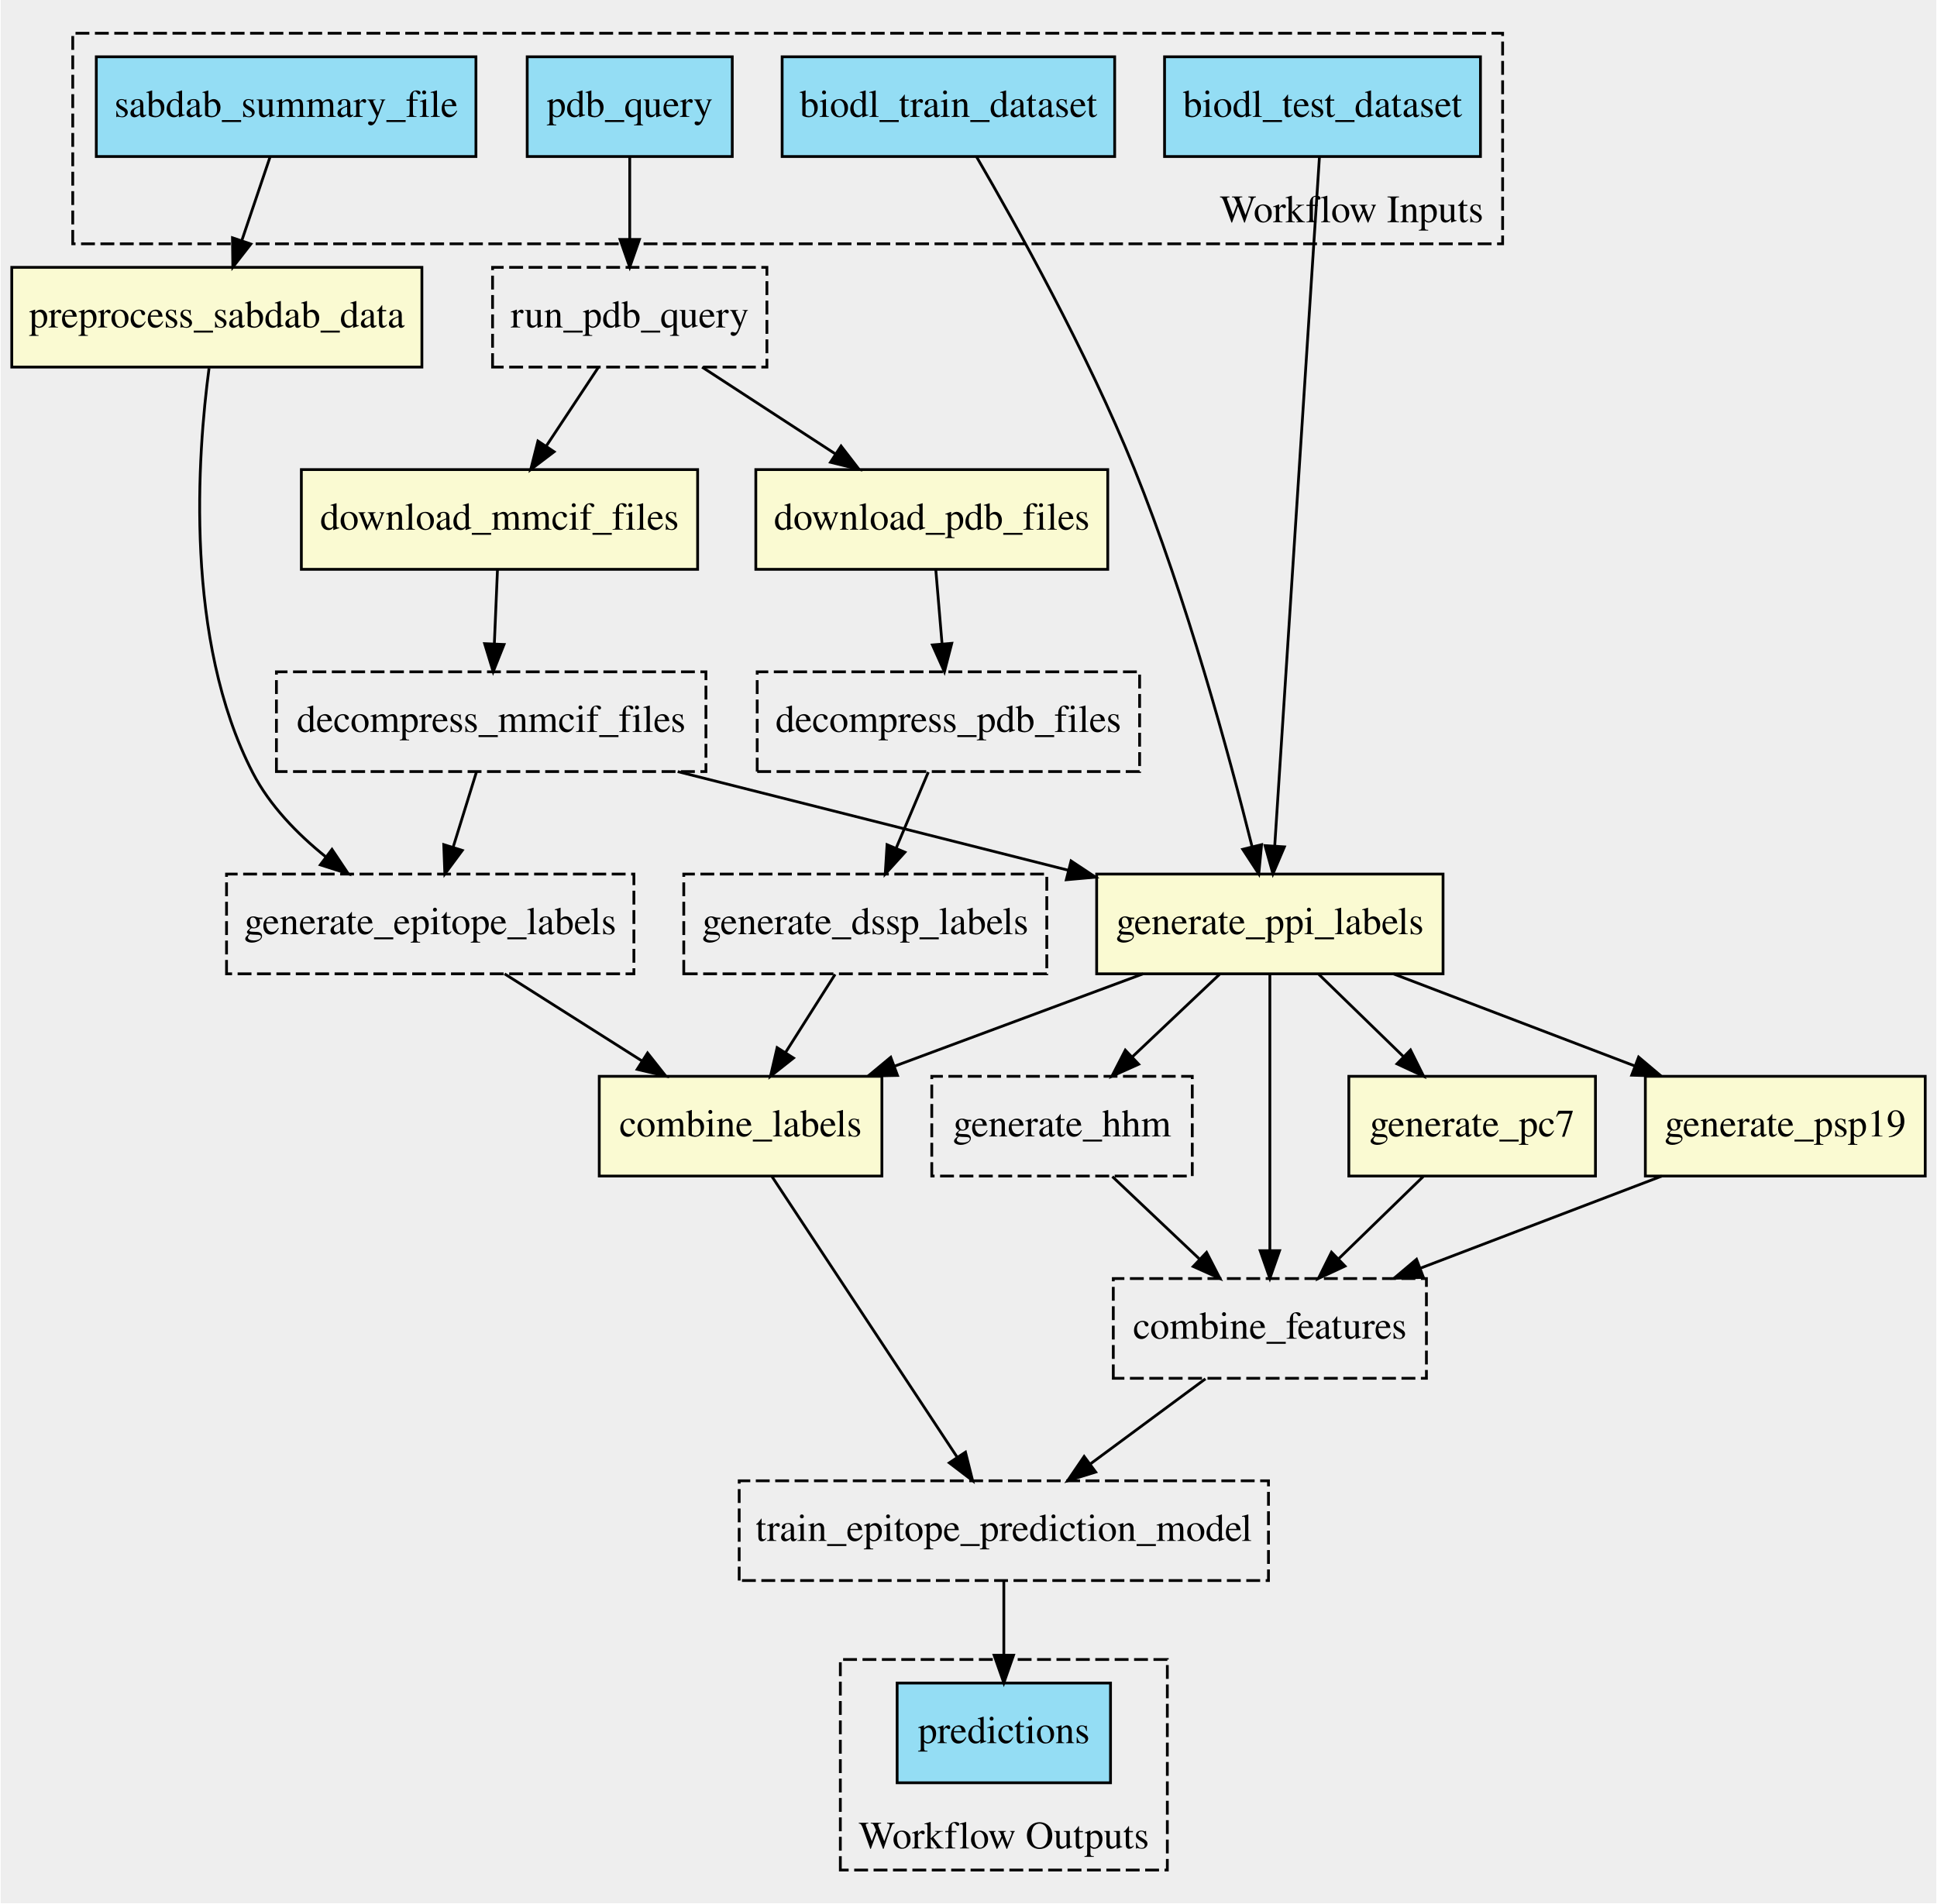
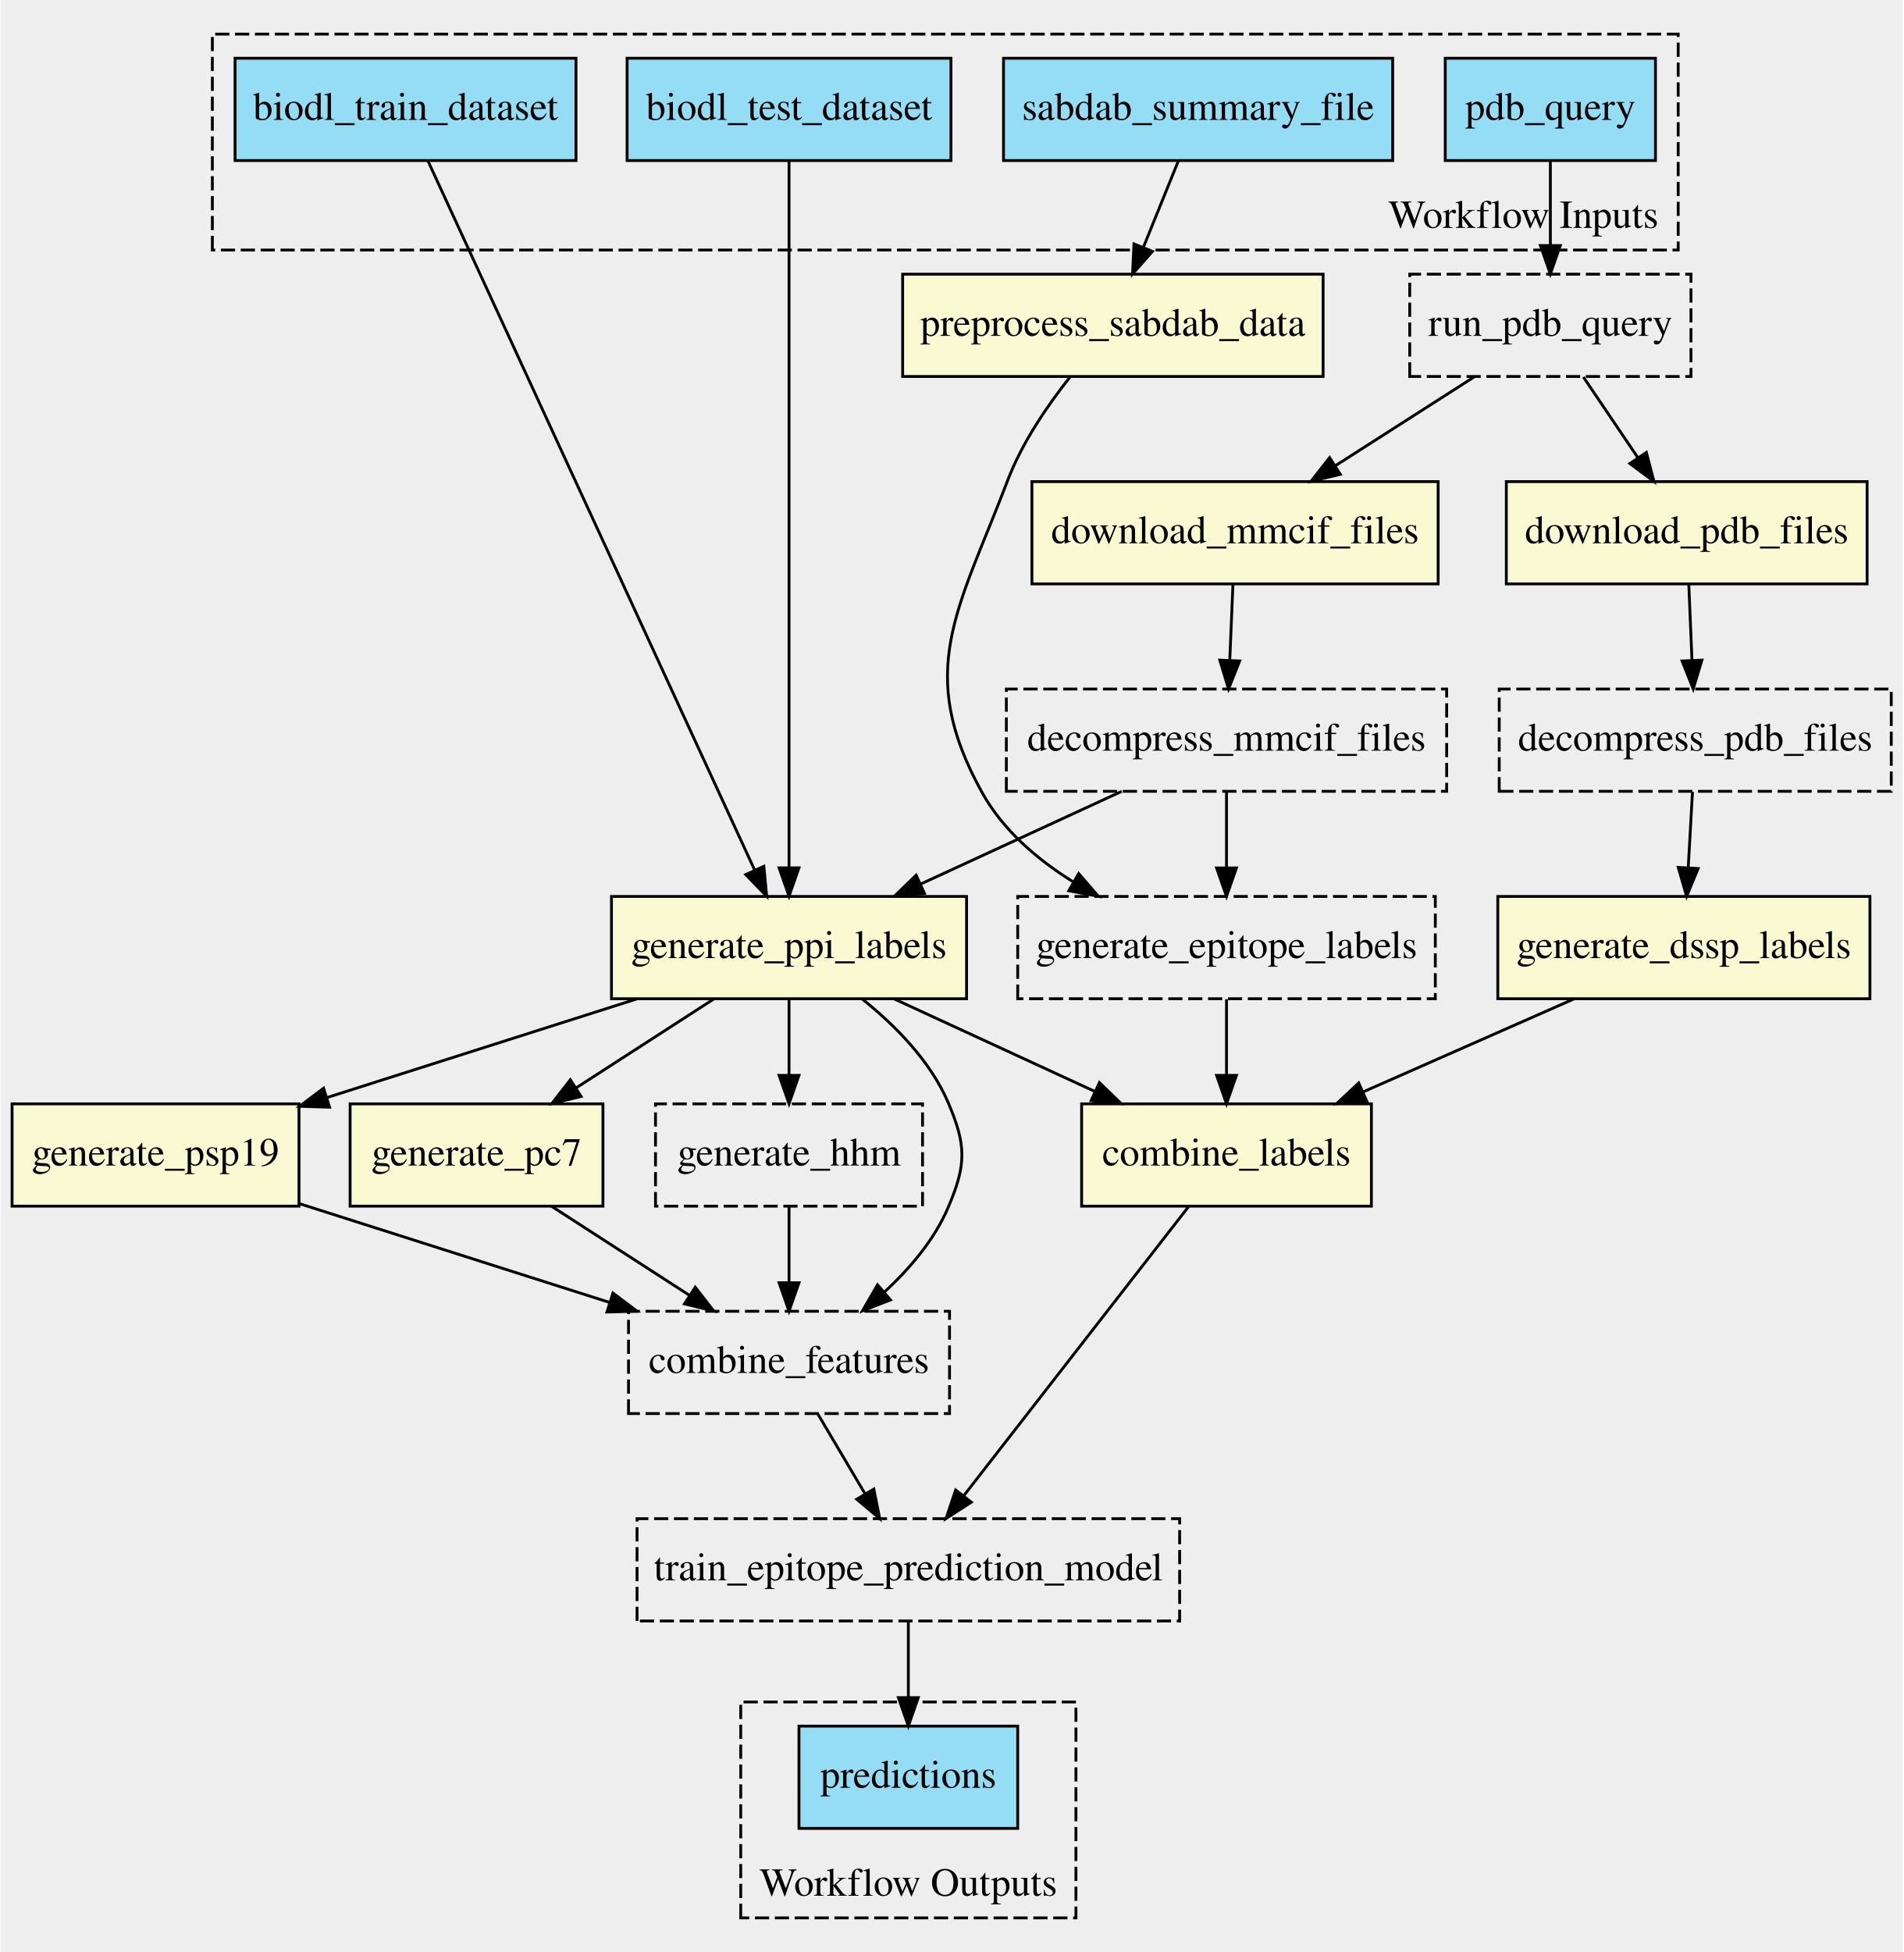
- <svg xmlns="http://www.w3.org/2000/svg" width="699pt" height="687pt" viewBox="0.00 0.00 698.50 687.00">
+ <svg xmlns="http://www.w3.org/2000/svg" width="670pt" height="687pt" viewBox="0.00 0.00 669.50 687.00">
  <g id="graph0" class="graph" transform="scale(1 1) rotate(0) translate(4 683)">
-     <polygon fill="#eeeeee" stroke="transparent" points="-4,4 -4,-683 694.5,-683 694.5,4 -4,4" />
+     <polygon fill="#eeeeee" stroke="transparent" points="-4,4 -4,-683 665.5,-683 665.5,4 -4,4" />
    <g id="clust1" class="cluster">
-       <polygon fill="#eeeeee" stroke="black" stroke-dasharray="5,2" points="22,-595 22,-671 538,-671 538,-595 22,-595" />
-       <text text-anchor="middle" x="483.5" y="-602.8" font-family="Times,serif" font-size="14.00">Workflow Inputs</text>
+       <polygon fill="#eeeeee" stroke="black" stroke-dasharray="5,2" points="70.5,-595 70.5,-671 586.5,-671 586.5,-595 70.5,-595" />
+       <text text-anchor="middle" x="532" y="-602.8" font-family="Times,serif" font-size="14.00">Workflow Inputs</text>
    </g>
    <g id="clust2" class="cluster">
-       <polygon fill="#eeeeee" stroke="black" stroke-dasharray="5,2" points="299,-8 299,-84 417,-84 417,-8 299,-8" />
-       <text text-anchor="middle" x="358" y="-15.8" font-family="Times,serif" font-size="14.00">Workflow Outputs</text>
+       <polygon fill="#eeeeee" stroke="black" stroke-dasharray="5,2" points="256.5,-8 256.5,-84 374.5,-84 374.5,-8 256.5,-8" />
+       <text text-anchor="middle" x="315.5" y="-15.8" font-family="Times,serif" font-size="14.00">Workflow Outputs</text>
    </g>
    <g id="node1" class="node">
-       <polygon fill="lightgoldenrodyellow" stroke="black" points="482.5,-258.5 482.5,-294.5 571.5,-294.5 571.5,-258.5 482.5,-258.5" />
-       <text text-anchor="middle" x="527" y="-272.8" font-family="Times,serif" font-size="14.00">generate_pc7</text>
+       <polygon fill="lightgoldenrodyellow" stroke="black" points="211,-331.5 211,-367.5 336,-367.5 336,-331.5 211,-331.5" />
+       <text text-anchor="middle" x="273.5" y="-345.8" font-family="Times,serif" font-size="14.00">generate_ppi_labels</text>
    </g>
    <g id="node2" class="node">
-       <polygon fill="none" stroke="black" stroke-dasharray="5,2" points="397.5,-185.5 397.5,-221.5 510.5,-221.5 510.5,-185.5 397.5,-185.5" />
-       <text text-anchor="middle" x="454" y="-199.8" font-family="Times,serif" font-size="14.00">combine_features</text>
+       <polygon fill="none" stroke="black" stroke-dasharray="5,2" points="217,-185.5 217,-221.5 330,-221.5 330,-185.5 217,-185.5" />
+       <text text-anchor="middle" x="273.5" y="-199.8" font-family="Times,serif" font-size="14.00">combine_features</text>
    </g>
    <g id="edge1" class="edge">
-       <path fill="none" stroke="black" d="M509.33,-258.31C500.18,-249.42 488.86,-238.41 478.85,-228.67" />
-       <polygon fill="black" stroke="black" points="481.12,-225.99 471.51,-221.53 476.24,-231.01 481.12,-225.99" />
+       <path fill="none" stroke="black" d="M299.34,-331.34C310.88,-322.09 323.26,-309.59 329.5,-295 335.97,-279.88 335.97,-273.12 329.5,-258 324.63,-246.6 316,-236.48 306.96,-228.18" />
+       <polygon fill="black" stroke="black" points="309.21,-225.5 299.34,-221.66 304.66,-230.82 309.21,-225.5" />
+     </g>
+     <g id="node3" class="node">
+       <polygon fill="lightgoldenrodyellow" stroke="black" points="0,-258.5 0,-294.5 101,-294.5 101,-258.5 0,-258.5" />
+       <text text-anchor="middle" x="50.5" y="-272.8" font-family="Times,serif" font-size="14.00">generate_psp19</text>
+     </g>
+     <g id="edge18" class="edge">
+       <path fill="none" stroke="black" d="M220.09,-331.49C187.25,-321.04 145.09,-307.61 111.02,-296.77" />
+       <polygon fill="black" stroke="black" points="111.77,-293.33 101.18,-293.64 109.65,-300 111.77,-293.33" />
+     </g>
+     <g id="node4" class="node">
+       <polygon fill="lightgoldenrodyellow" stroke="black" points="119,-258.5 119,-294.5 208,-294.5 208,-258.5 119,-258.5" />
+       <text text-anchor="middle" x="163.5" y="-272.8" font-family="Times,serif" font-size="14.00">generate_pc7</text>
+     </g>
+     <g id="edge16" class="edge">
+       <path fill="none" stroke="black" d="M247.15,-331.49C232.57,-322.08 214.25,-310.26 198.48,-300.07" />
+       <polygon fill="black" stroke="black" points="200.31,-297.1 190.01,-294.61 196.52,-302.98 200.31,-297.1" />
+     </g>
+     <g id="node5" class="node">
+       <polygon fill="none" stroke="black" stroke-dasharray="5,2" points="226.5,-258.5 226.5,-294.5 320.5,-294.5 320.5,-258.5 226.5,-258.5" />
+       <text text-anchor="middle" x="273.5" y="-272.8" font-family="Times,serif" font-size="14.00">generate_hhm</text>
+     </g>
+     <g id="edge15" class="edge">
+       <path fill="none" stroke="black" d="M273.5,-331.31C273.5,-323.29 273.5,-313.55 273.5,-304.57" />
+       <polygon fill="black" stroke="black" points="277,-304.53 273.5,-294.53 270,-304.53 277,-304.53" />
+     </g>
+     <g id="node7" class="node">
+       <polygon fill="lightgoldenrodyellow" stroke="black" points="376.5,-258.5 376.5,-294.5 478.5,-294.5 478.5,-258.5 376.5,-258.5" />
+       <text text-anchor="middle" x="427.5" y="-272.8" font-family="Times,serif" font-size="14.00">combine_labels</text>
+     </g>
+     <g id="edge6" class="edge">
+       <path fill="none" stroke="black" d="M310.39,-331.49C331.66,-321.69 358.6,-309.27 381.28,-298.81" />
+       <polygon fill="black" stroke="black" points="382.76,-301.98 390.38,-294.61 379.83,-295.62 382.76,-301.98" />
    </g>
    <g id="node15" class="node">
-       <polygon fill="none" stroke="black" stroke-dasharray="5,2" points="262.5,-112.5 262.5,-148.5 453.5,-148.5 453.5,-112.5 262.5,-112.5" />
-       <text text-anchor="middle" x="358" y="-126.8" font-family="Times,serif" font-size="14.00">train_epitope_prediction_model</text>
+       <polygon fill="none" stroke="black" stroke-dasharray="5,2" points="220,-112.5 220,-148.5 411,-148.5 411,-112.5 220,-112.5" />
+       <text text-anchor="middle" x="315.5" y="-126.8" font-family="Times,serif" font-size="14.00">train_epitope_prediction_model</text>
+     </g>
+     <g id="edge20" class="edge">
+       <path fill="none" stroke="black" d="M283.67,-185.31C288.62,-176.94 294.68,-166.7 300.18,-157.4" />
+       <polygon fill="black" stroke="black" points="303.35,-158.92 305.43,-148.53 297.32,-155.35 303.35,-158.92" />
+     </g>
+     <g id="edge2" class="edge">
+       <path fill="none" stroke="black" d="M101.1,-259.39C133.52,-249.07 175.85,-235.59 210.45,-224.57" />
+       <polygon fill="black" stroke="black" points="211.52,-227.91 219.99,-221.54 209.4,-221.24 211.52,-227.91" />
+     </g>
+     <g id="edge3" class="edge">
+       <path fill="none" stroke="black" d="M189.85,-258.49C204.43,-249.08 222.75,-237.26 238.52,-227.07" />
+       <polygon fill="black" stroke="black" points="240.48,-229.98 246.99,-221.61 236.69,-224.1 240.48,-229.98" />
+     </g>
+     <g id="edge4" class="edge">
+       <path fill="none" stroke="black" d="M273.5,-258.31C273.5,-250.29 273.5,-240.55 273.5,-231.57" />
+       <polygon fill="black" stroke="black" points="277,-231.53 273.5,-221.53 270,-231.53 277,-231.53" />
+     </g>
+     <g id="node6" class="node">
+       <polygon fill="lightgoldenrodyellow" stroke="black" points="523,-331.5 523,-367.5 654,-367.5 654,-331.5 523,-331.5" />
+       <text text-anchor="middle" x="588.5" y="-345.8" font-family="Times,serif" font-size="14.00">generate_dssp_labels</text>
+     </g>
+     <g id="edge5" class="edge">
+       <path fill="none" stroke="black" d="M549.94,-331.49C527.6,-321.64 499.28,-309.16 475.51,-298.67" />
+       <polygon fill="black" stroke="black" points="476.87,-295.45 466.31,-294.61 474.04,-301.85 476.87,-295.45" />
    </g>
    <g id="edge19" class="edge">
-       <path fill="none" stroke="black" d="M430.76,-185.31C418.26,-176.07 402.68,-164.54 389.14,-154.53" />
-       <polygon fill="black" stroke="black" points="391.15,-151.66 381.02,-148.53 386.98,-157.29 391.15,-151.66" />
+       <path fill="none" stroke="black" d="M414.21,-258.42C394.59,-233.19 357.76,-185.83 335.05,-156.64" />
+       <polygon fill="black" stroke="black" points="337.67,-154.31 328.77,-148.56 332.15,-158.6 337.67,-154.31" />
    </g>
-     <g id="node3" class="node">
-       <polygon fill="lightgoldenrodyellow" stroke="black" points="589.5,-258.5 589.5,-294.5 690.5,-294.5 690.5,-258.5 589.5,-258.5" />
-       <text text-anchor="middle" x="640" y="-272.8" font-family="Times,serif" font-size="14.00">generate_psp19</text>
-     </g>
-     <g id="edge2" class="edge">
-       <path fill="none" stroke="black" d="M595.45,-258.49C569.3,-248.51 536.06,-235.82 508.37,-225.26" />
-       <polygon fill="black" stroke="black" points="509.42,-221.91 498.83,-221.61 506.93,-228.45 509.42,-221.91" />
-     </g>
-     <g id="node4" class="node">
-       <polygon fill="none" stroke="black" stroke-dasharray="5,2" points="332,-258.5 332,-294.5 426,-294.5 426,-258.5 332,-258.5" />
-       <text text-anchor="middle" x="379" y="-272.8" font-family="Times,serif" font-size="14.00">generate_hhm</text>
-     </g>
-     <g id="edge3" class="edge">
-       <path fill="none" stroke="black" d="M397.16,-258.31C406.55,-249.42 418.18,-238.41 428.47,-228.67" />
-       <polygon fill="black" stroke="black" points="431.16,-230.95 436.01,-221.53 426.34,-225.86 431.16,-230.95" />
-     </g>
-     <g id="node5" class="node">
-       <polygon fill="lightgoldenrodyellow" stroke="black" points="391.5,-331.5 391.5,-367.5 516.5,-367.5 516.5,-331.5 391.5,-331.5" />
-       <text text-anchor="middle" x="454" y="-345.8" font-family="Times,serif" font-size="14.00">generate_ppi_labels</text>
-     </g>
-     <g id="edge16" class="edge">
-       <path fill="none" stroke="black" d="M471.67,-331.31C480.82,-322.42 492.14,-311.41 502.15,-301.67" />
-       <polygon fill="black" stroke="black" points="504.76,-304.01 509.49,-294.53 499.88,-298.99 504.76,-304.01" />
-     </g>
-     <g id="edge4" class="edge">
-       <path fill="none" stroke="black" d="M454,-331.42C454,-306.84 454,-261.25 454,-231.93" />
-       <polygon fill="black" stroke="black" points="457.5,-231.56 454,-221.56 450.5,-231.56 457.5,-231.56" />
-     </g>
-     <g id="edge18" class="edge">
-       <path fill="none" stroke="black" d="M498.55,-331.49C524.7,-321.51 557.94,-308.82 585.63,-298.26" />
-       <polygon fill="black" stroke="black" points="587.07,-301.45 595.17,-294.61 584.58,-294.91 587.07,-301.45" />
-     </g>
-     <g id="edge15" class="edge">
-       <path fill="none" stroke="black" d="M435.84,-331.31C426.45,-322.42 414.82,-311.41 404.53,-301.67" />
-       <polygon fill="black" stroke="black" points="406.66,-298.86 396.99,-294.53 401.84,-303.95 406.66,-298.86" />
-     </g>
-     <g id="node7" class="node">
-       <polygon fill="lightgoldenrodyellow" stroke="black" points="212,-258.5 212,-294.5 314,-294.5 314,-258.5 212,-258.5" />
-       <text text-anchor="middle" x="263" y="-272.8" font-family="Times,serif" font-size="14.00">combine_labels</text>
+     <g id="node8" class="node">
+       <polygon fill="none" stroke="black" stroke-dasharray="5,2" points="354,-331.5 354,-367.5 501,-367.5 501,-331.5 354,-331.5" />
+       <text text-anchor="middle" x="427.5" y="-345.8" font-family="Times,serif" font-size="14.00">generate_epitope_labels</text>
    </g>
    <g id="edge7" class="edge">
-       <path fill="none" stroke="black" d="M408.25,-331.49C381.28,-321.47 346.97,-308.71 318.46,-298.12" />
-       <polygon fill="black" stroke="black" points="319.63,-294.82 309.04,-294.61 317.19,-301.38 319.63,-294.82" />
-     </g>
-     <g id="node6" class="node">
-       <polygon fill="none" stroke="black" stroke-dasharray="5,2" points="77.5,-331.5 77.5,-367.5 224.5,-367.5 224.5,-331.5 77.5,-331.5" />
-       <text text-anchor="middle" x="151" y="-345.8" font-family="Times,serif" font-size="14.00">generate_epitope_labels</text>
-     </g>
-     <g id="edge5" class="edge">
-       <path fill="none" stroke="black" d="M177.83,-331.49C192.68,-322.08 211.33,-310.26 227.39,-300.07" />
-       <polygon fill="black" stroke="black" points="229.43,-302.92 236,-294.61 225.68,-297.01 229.43,-302.92" />
-     </g>
-     <g id="edge20" class="edge">
-       <path fill="none" stroke="black" d="M274.27,-258.42C290.84,-233.3 321.89,-186.23 341.17,-157.01" />
-       <polygon fill="black" stroke="black" points="344.16,-158.84 346.74,-148.56 338.32,-154.98 344.16,-158.84" />
-     </g>
-     <g id="node8" class="node">
-       <polygon fill="none" stroke="black" stroke-dasharray="5,2" points="242.5,-331.5 242.5,-367.5 373.5,-367.5 373.5,-331.5 242.5,-331.5" />
-       <text text-anchor="middle" x="308" y="-345.8" font-family="Times,serif" font-size="14.00">generate_dssp_labels</text>
-     </g>
-     <g id="edge6" class="edge">
-       <path fill="none" stroke="black" d="M297.11,-331.31C291.75,-322.85 285.17,-312.48 279.23,-303.11" />
-       <polygon fill="black" stroke="black" points="282.1,-301.1 273.79,-294.53 276.19,-304.85 282.1,-301.1" />
+       <path fill="none" stroke="black" d="M427.5,-331.31C427.5,-323.29 427.5,-313.55 427.5,-304.57" />
+       <polygon fill="black" stroke="black" points="431,-304.53 427.5,-294.53 424,-304.53 431,-304.53" />
    </g>
    <g id="node9" class="node">
-       <polygon fill="lightgoldenrodyellow" stroke="black" points="104.5,-477.5 104.5,-513.5 247.5,-513.5 247.5,-477.5 104.5,-477.5" />
-       <text text-anchor="middle" x="176" y="-491.8" font-family="Times,serif" font-size="14.00">download_mmcif_files</text>
+       <polygon fill="lightgoldenrodyellow" stroke="black" points="359,-477.5 359,-513.5 502,-513.5 502,-477.5 359,-477.5" />
+       <text text-anchor="middle" x="430.5" y="-491.8" font-family="Times,serif" font-size="14.00">download_mmcif_files</text>
    </g>
    <g id="node10" class="node">
-       <polygon fill="none" stroke="black" stroke-dasharray="5,2" points="95.5,-404.5 95.5,-440.5 250.5,-440.5 250.5,-404.5 95.5,-404.5" />
-       <text text-anchor="middle" x="173" y="-418.8" font-family="Times,serif" font-size="14.00">decompress_mmcif_files</text>
+       <polygon fill="none" stroke="black" stroke-dasharray="5,2" points="350,-404.5 350,-440.5 505,-440.5 505,-404.5 350,-404.5" />
+       <text text-anchor="middle" x="427.5" y="-418.8" font-family="Times,serif" font-size="14.00">decompress_mmcif_files</text>
    </g>
    <g id="edge8" class="edge">
-       <path fill="none" stroke="black" d="M175.27,-477.31C174.93,-469.29 174.52,-459.55 174.14,-450.57" />
-       <polygon fill="black" stroke="black" points="177.64,-450.37 173.72,-440.53 170.64,-450.67 177.64,-450.37" />
+       <path fill="none" stroke="black" d="M429.77,-477.31C429.43,-469.29 429.02,-459.55 428.64,-450.57" />
+       <polygon fill="black" stroke="black" points="432.14,-450.37 428.22,-440.53 425.14,-450.67 432.14,-450.37" />
    </g>
    <g id="edge17" class="edge">
-       <path fill="none" stroke="black" d="M240.31,-404.49C282.78,-393.76 337.65,-379.9 381.15,-368.91" />
-       <polygon fill="black" stroke="black" points="382.26,-372.24 391.09,-366.39 380.54,-365.45 382.26,-372.24" />
+       <path fill="none" stroke="black" d="M390.61,-404.49C369.34,-394.69 342.4,-382.27 319.72,-371.81" />
+       <polygon fill="black" stroke="black" points="321.17,-368.62 310.62,-367.61 318.24,-374.98 321.17,-368.62" />
+     </g>
+     <g id="edge14" class="edge">
+       <path fill="none" stroke="black" d="M427.5,-404.31C427.5,-396.29 427.5,-386.55 427.5,-377.57" />
+       <polygon fill="black" stroke="black" points="431,-377.53 427.5,-367.53 424,-377.53 431,-377.53" />
+     </g>
+     <g id="node11" class="node">
+       <polygon fill="lightgoldenrodyellow" stroke="black" points="526,-477.5 526,-513.5 653,-513.5 653,-477.5 526,-477.5" />
+       <text text-anchor="middle" x="589.5" y="-491.8" font-family="Times,serif" font-size="14.00">download_pdb_files</text>
+     </g>
+     <g id="node12" class="node">
+       <polygon fill="none" stroke="black" stroke-dasharray="5,2" points="523.5,-404.5 523.5,-440.5 661.5,-440.5 661.5,-404.5 523.5,-404.5" />
+       <text text-anchor="middle" x="592.5" y="-418.8" font-family="Times,serif" font-size="14.00">decompress_pdb_files</text>
+     </g>
+     <g id="edge9" class="edge">
+       <path fill="none" stroke="black" d="M590.23,-477.31C590.57,-469.29 590.98,-459.55 591.36,-450.57" />
+       <polygon fill="black" stroke="black" points="594.86,-450.67 591.78,-440.53 587.86,-450.37 594.86,-450.67" />
+     </g>
+     <g id="edge12" class="edge">
+       <path fill="none" stroke="black" d="M591.53,-404.31C591.08,-396.29 590.53,-386.55 590.03,-377.57" />
+       <polygon fill="black" stroke="black" points="593.52,-377.32 589.46,-367.53 586.53,-377.71 593.52,-377.32" />
+     </g>
+     <g id="node13" class="node">
+       <polygon fill="none" stroke="black" stroke-dasharray="5,2" points="492,-550.5 492,-586.5 591,-586.5 591,-550.5 492,-550.5" />
+       <text text-anchor="middle" x="541.5" y="-564.8" font-family="Times,serif" font-size="14.00">run_pdb_query</text>
+     </g>
+     <g id="edge10" class="edge">
+       <path fill="none" stroke="black" d="M514.91,-550.49C500.19,-541.08 481.71,-529.26 465.79,-519.07" />
+       <polygon fill="black" stroke="black" points="467.57,-516.05 457.26,-513.61 463.79,-521.95 467.57,-516.05" />
+     </g>
+     <g id="edge11" class="edge">
+       <path fill="none" stroke="black" d="M553.12,-550.31C558.9,-541.77 565.99,-531.27 572.38,-521.82" />
+       <polygon fill="black" stroke="black" points="575.29,-523.77 577.99,-513.53 569.49,-519.85 575.29,-523.77" />
+     </g>
+     <g id="node14" class="node">
+       <polygon fill="lightgoldenrodyellow" stroke="black" points="313.5,-550.5 313.5,-586.5 461.5,-586.5 461.5,-550.5 313.5,-550.5" />
+       <text text-anchor="middle" x="387.5" y="-564.8" font-family="Times,serif" font-size="14.00">preprocess_sabdab_data</text>
    </g>
    <g id="edge13" class="edge">
-       <path fill="none" stroke="black" d="M167.67,-404.31C165.16,-396.2 162.1,-386.34 159.3,-377.28" />
-       <polygon fill="black" stroke="black" points="162.58,-376.04 156.28,-367.53 155.89,-378.12 162.58,-376.04" />
-     </g>
-     <g id="node11" class="node">
-       <polygon fill="lightgoldenrodyellow" stroke="black" points="268.5,-477.5 268.5,-513.5 395.5,-513.5 395.5,-477.5 268.5,-477.5" />
-       <text text-anchor="middle" x="332" y="-491.8" font-family="Times,serif" font-size="14.00">download_pdb_files</text>
-     </g>
-     <g id="node12" class="node">
-       <polygon fill="none" stroke="black" stroke-dasharray="5,2" points="269,-404.5 269,-440.5 407,-440.5 407,-404.5 269,-404.5" />
-       <text text-anchor="middle" x="338" y="-418.8" font-family="Times,serif" font-size="14.00">decompress_pdb_files</text>
-     </g>
-     <g id="edge9" class="edge">
-       <path fill="none" stroke="black" d="M333.45,-477.31C334.13,-469.29 334.95,-459.55 335.71,-450.57" />
-       <polygon fill="black" stroke="black" points="339.21,-450.79 336.56,-440.53 332.23,-450.2 339.21,-450.79" />
-     </g>
-     <g id="edge12" class="edge">
-       <path fill="none" stroke="black" d="M330.74,-404.31C327.27,-396.12 323.05,-386.12 319.19,-376.98" />
-       <polygon fill="black" stroke="black" points="322.31,-375.38 315.2,-367.53 315.86,-378.1 322.31,-375.38" />
-     </g>
-     <g id="node13" class="node">
-       <polygon fill="none" stroke="black" stroke-dasharray="5,2" points="173.5,-550.5 173.5,-586.5 272.5,-586.5 272.5,-550.5 173.5,-550.5" />
-       <text text-anchor="middle" x="223" y="-564.8" font-family="Times,serif" font-size="14.00">run_pdb_query</text>
-     </g>
-     <g id="edge10" class="edge">
-       <path fill="none" stroke="black" d="M211.62,-550.31C206.02,-541.85 199.16,-531.48 192.95,-522.11" />
-       <polygon fill="black" stroke="black" points="195.71,-519.94 187.27,-513.53 189.87,-523.8 195.71,-519.94" />
-     </g>
-     <g id="edge11" class="edge">
-       <path fill="none" stroke="black" d="M249.11,-550.49C263.56,-541.08 281.71,-529.26 297.34,-519.07" />
-       <polygon fill="black" stroke="black" points="299.26,-522 305.73,-513.61 295.44,-516.14 299.26,-522" />
-     </g>
-     <g id="node14" class="node">
-       <polygon fill="lightgoldenrodyellow" stroke="black" points="0,-550.5 0,-586.5 148,-586.5 148,-550.5 0,-550.5" />
-       <text text-anchor="middle" x="74" y="-564.8" font-family="Times,serif" font-size="14.00">preprocess_sabdab_data</text>
-     </g>
-     <g id="edge14" class="edge">
-       <path fill="none" stroke="black" d="M71.19,-550.09C67.03,-518.85 62.16,-452.07 87,-404 93.09,-392.22 103,-382.03 113.23,-373.79" />
-       <polygon fill="black" stroke="black" points="115.55,-376.42 121.43,-367.61 111.34,-370.83 115.55,-376.42" />
+       <path fill="none" stroke="black" d="M372.48,-550.41C364.61,-540.47 355.56,-527.3 350.5,-514 333.04,-468.16 317.68,-446.88 341.5,-404 348.79,-390.89 360.77,-380.57 373.5,-372.65" />
+       <polygon fill="black" stroke="black" points="375.47,-375.55 382.39,-367.54 371.98,-369.49 375.47,-375.55" />
    </g>
    <g id="node20" class="node">
-       <polygon fill="#94ddf4" stroke="black" points="319.5,-39.5 319.5,-75.5 396.5,-75.5 396.5,-39.5 319.5,-39.5" />
-       <text text-anchor="middle" x="358" y="-53.8" font-family="Times,serif" font-size="14.00">predictions</text>
+       <polygon fill="#94ddf4" stroke="black" points="277,-39.5 277,-75.5 354,-75.5 354,-39.5 277,-39.5" />
+       <text text-anchor="middle" x="315.5" y="-53.8" font-family="Times,serif" font-size="14.00">predictions</text>
    </g>
    <g id="edge25" class="edge">
-       <path fill="none" stroke="black" d="M358,-112.31C358,-104.29 358,-94.55 358,-85.57" />
-       <polygon fill="black" stroke="black" points="361.5,-85.53 358,-75.53 354.5,-85.53 361.5,-85.53" />
+       <path fill="none" stroke="black" d="M315.5,-112.31C315.5,-104.29 315.5,-94.55 315.5,-85.57" />
+       <polygon fill="black" stroke="black" points="319,-85.53 315.5,-75.53 312,-85.53 319,-85.53" />
    </g>
    <g id="node16" class="node">
-       <polygon fill="#94ddf4" stroke="black" points="416,-626.5 416,-662.5 530,-662.5 530,-626.5 416,-626.5" />
-       <text text-anchor="middle" x="473" y="-640.8" font-family="Times,serif" font-size="14.00">biodl_test_dataset</text>
+       <polygon fill="#94ddf4" stroke="black" points="216.5,-626.5 216.5,-662.5 330.5,-662.5 330.5,-626.5 216.5,-626.5" />
+       <text text-anchor="middle" x="273.5" y="-640.8" font-family="Times,serif" font-size="14.00">biodl_test_dataset</text>
    </g>
    <g id="edge21" class="edge">
-       <path fill="none" stroke="black" d="M471.9,-626.48C468.74,-577.73 459.63,-437.26 455.76,-377.7" />
-       <polygon fill="black" stroke="black" points="459.25,-377.32 455.11,-367.57 452.26,-377.77 459.25,-377.32" />
+       <path fill="none" stroke="black" d="M273.5,-626.48C273.5,-577.73 273.5,-437.26 273.5,-377.7" />
+       <polygon fill="black" stroke="black" points="277,-377.57 273.5,-367.57 270,-377.57 277,-377.57" />
    </g>
    <g id="node17" class="node">
-       <polygon fill="#94ddf4" stroke="black" points="278,-626.5 278,-662.5 398,-662.5 398,-626.5 278,-626.5" />
-       <text text-anchor="middle" x="338" y="-640.8" font-family="Times,serif" font-size="14.00">biodl_train_dataset</text>
+       <polygon fill="#94ddf4" stroke="black" points="78.5,-626.5 78.5,-662.5 198.5,-662.5 198.5,-626.5 78.5,-626.5" />
+       <text text-anchor="middle" x="138.5" y="-640.8" font-family="Times,serif" font-size="14.00">biodl_train_dataset</text>
    </g>
    <g id="edge22" class="edge">
-       <path fill="none" stroke="black" d="M348.16,-626.39C362.31,-602.06 388.11,-555.77 405,-514 423.95,-467.15 439.4,-410.16 447.6,-377.33" />
-       <polygon fill="black" stroke="black" points="451.01,-378.11 450,-367.57 444.21,-376.44 451.01,-378.11" />
+       <path fill="none" stroke="black" d="M146.34,-626.48C168.9,-577.53 234.06,-436.09 261.31,-376.97" />
+       <polygon fill="black" stroke="black" points="264.63,-378.11 265.64,-367.57 258.27,-375.18 264.63,-378.11" />
    </g>
    <g id="node18" class="node">
-       <polygon fill="#94ddf4" stroke="black" points="30.5,-626.5 30.5,-662.5 167.5,-662.5 167.5,-626.5 30.5,-626.5" />
-       <text text-anchor="middle" x="99" y="-640.8" font-family="Times,serif" font-size="14.00">sabdab_summary_file</text>
+       <polygon fill="#94ddf4" stroke="black" points="349,-626.5 349,-662.5 486,-662.5 486,-626.5 349,-626.5" />
+       <text text-anchor="middle" x="417.5" y="-640.8" font-family="Times,serif" font-size="14.00">sabdab_summary_file</text>
    </g>
    <g id="edge23" class="edge">
-       <path fill="none" stroke="black" d="M93.2,-626.34C90.17,-617.37 86.4,-606.2 83,-596.14" />
-       <polygon fill="black" stroke="black" points="86.28,-594.92 79.77,-586.57 79.65,-597.16 86.28,-594.92" />
+       <path fill="none" stroke="black" d="M410.54,-626.34C406.91,-617.37 402.38,-606.2 398.3,-596.14" />
+       <polygon fill="black" stroke="black" points="401.42,-594.52 394.42,-586.57 394.93,-597.15 401.42,-594.52" />
    </g>
    <g id="node19" class="node">
-       <polygon fill="#94ddf4" stroke="black" points="186,-626.5 186,-662.5 260,-662.5 260,-626.5 186,-626.5" />
-       <text text-anchor="middle" x="223" y="-640.8" font-family="Times,serif" font-size="14.00">pdb_query</text>
+       <polygon fill="#94ddf4" stroke="black" points="504.5,-626.5 504.5,-662.5 578.5,-662.5 578.5,-626.5 504.5,-626.5" />
+       <text text-anchor="middle" x="541.5" y="-640.8" font-family="Times,serif" font-size="14.00">pdb_query</text>
    </g>
    <g id="edge24" class="edge">
-       <path fill="none" stroke="black" d="M223,-626.34C223,-617.56 223,-606.66 223,-596.77" />
-       <polygon fill="black" stroke="black" points="226.5,-596.57 223,-586.57 219.5,-596.57 226.5,-596.57" />
+       <path fill="none" stroke="black" d="M541.5,-626.34C541.5,-617.56 541.5,-606.66 541.5,-596.77" />
+       <polygon fill="black" stroke="black" points="545,-596.57 541.5,-586.57 538,-596.57 545,-596.57" />
    </g>
  </g>
</svg>
